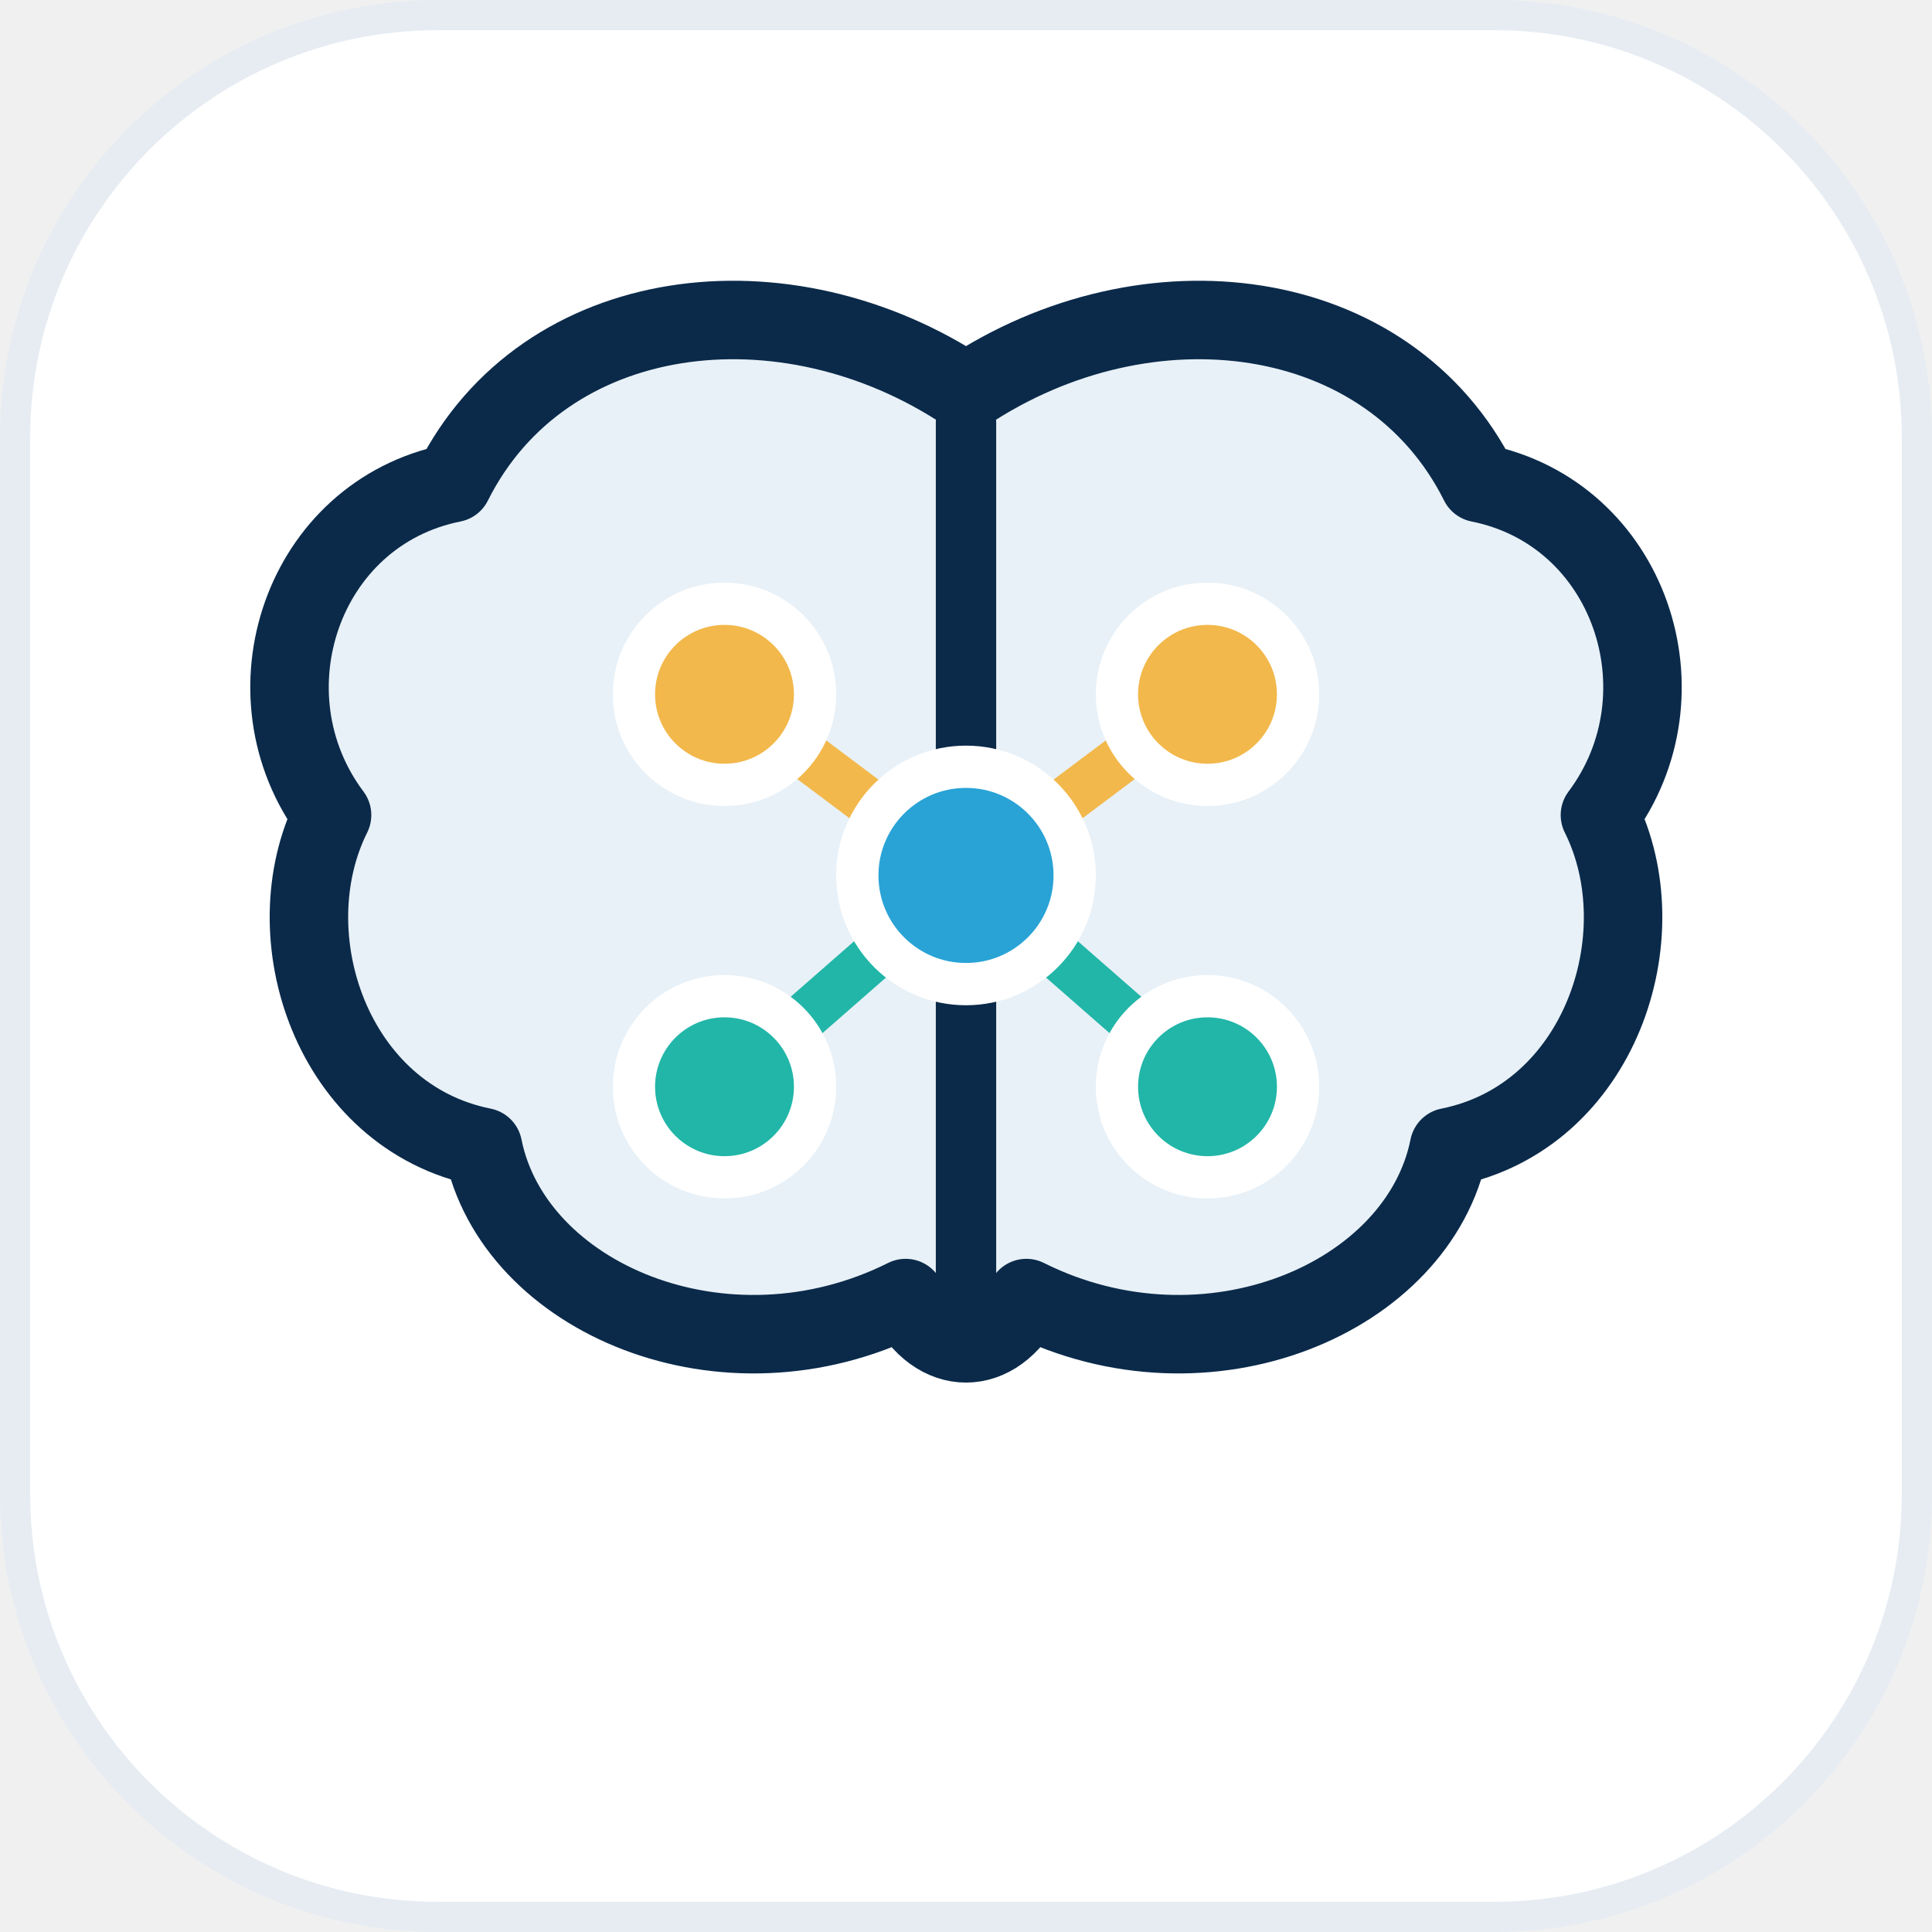
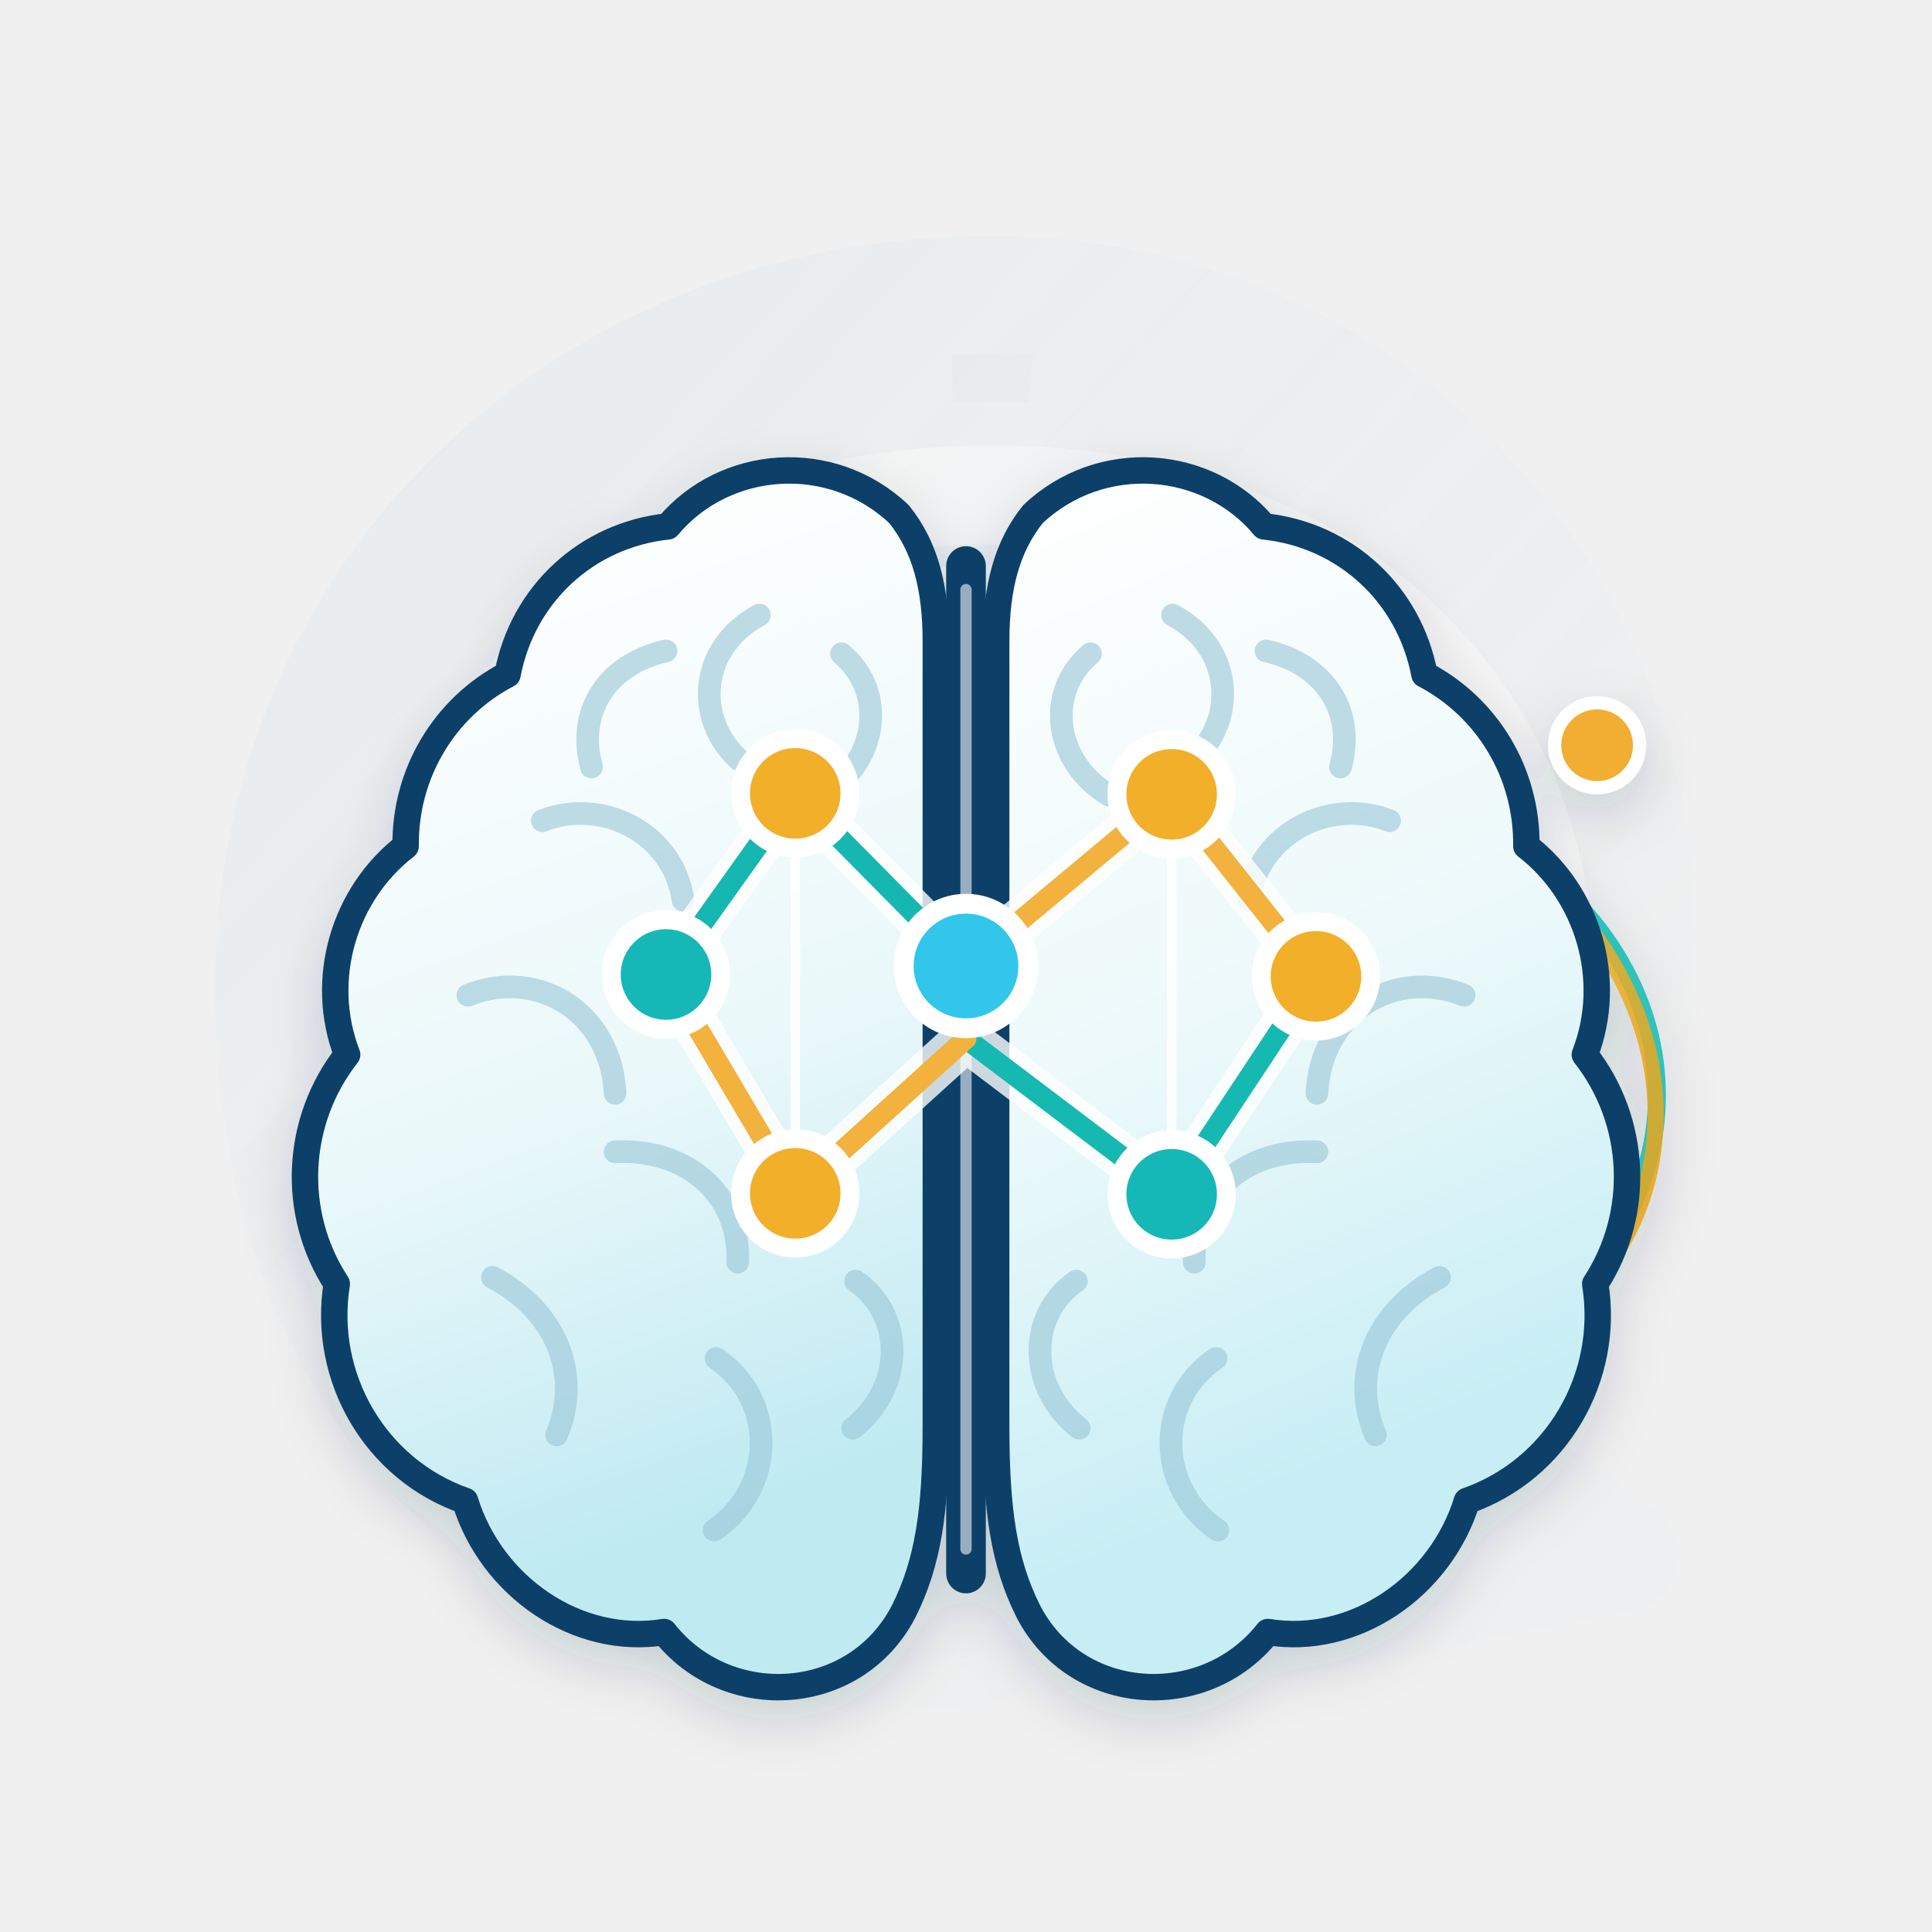
- <svg xmlns="http://www.w3.org/2000/svg" width="64" height="64" viewBox="0 0 64 64" role="img" aria-label="Robel Gebre">
-   <rect x="0.5" y="0.5" width="63" height="63" rx="14" fill="#FFFFFF" stroke="#E6ECF2" />
-   <path d="M32 13C26 9 18 10 15 16C10 17 8 23 11 27C9 31 11 37 16 38C17 43 24 46 30 43C31 45 33 45 34 43C40 46 47 43 48 38C53 37 55 31 53 27C56 23 54 17 49 16C46 10 38 9 32 13Z" fill="#E8F1F7" stroke="#0B2A4A" stroke-width="2.6" stroke-linejoin="round" />
-   <path d="M32 14V44" stroke="#0B2A4A" stroke-width="2" stroke-linecap="round" />
-   <g stroke-width="1.6" stroke-linecap="round" fill="none">
-     <path d="M24 23 32 29 40 23" stroke="#F2B84B" />
-     <path d="M24 36 32 29 40 36" stroke="#21B6A8" />
+ <svg xmlns="http://www.w3.org/2000/svg" viewBox="0 0 2048 2048" role="img" aria-labelledby="title desc">
+   <defs>
+     <linearGradient id="scannerGrad" x1="210" y1="250" x2="1780" y2="1730" gradientUnits="userSpaceOnUse">
+       <stop offset="0" stop-color="#B8D0E3" stop-opacity="0.30" />
+       <stop offset="1" stop-color="#DCEAF2" stop-opacity="0.08" />
+     </linearGradient>
+     <linearGradient id="brainFill" x1="590" y1="520" x2="960" y2="1540" gradientUnits="userSpaceOnUse">
+       <stop offset="0" stop-color="#FFFFFF" />
+       <stop offset="0.57" stop-color="#EAF8FA" />
+       <stop offset="1" stop-color="#BFEAF2" />
+     </linearGradient>
+     <linearGradient id="brainFill2" x1="1035" y1="520" x2="1465" y2="1540" gradientUnits="userSpaceOnUse">
+       <stop offset="0" stop-color="#FFFFFF" />
+       <stop offset="0.57" stop-color="#ECF9FA" />
+       <stop offset="1" stop-color="#C7EEF5" />
+     </linearGradient>
+     <linearGradient id="tealOrbit" x1="390" y1="820" x2="1640" y2="1330" gradientUnits="userSpaceOnUse">
+       <stop offset="0" stop-color="#13AEB5" />
+       <stop offset="1" stop-color="#25C0B7" />
+     </linearGradient>
+     <linearGradient id="goldOrbit" x1="900" y1="725" x2="1750" y2="1285" gradientUnits="userSpaceOnUse">
+       <stop offset="0" stop-color="#F6C75B" />
+       <stop offset="1" stop-color="#E5A51D" />
+     </linearGradient>
+     <filter id="shadow" x="-25%" y="-25%" width="150%" height="150%">
+       <feDropShadow dx="0" dy="0" stdDeviation="22" flood-color="#FFFFFF" flood-opacity="0.85" />
+       <feDropShadow dx="0" dy="22" stdDeviation="28" flood-color="#06213D" flood-opacity="0.16" />
+     </filter>
+   </defs>
+   <g opacity="0.48">
+     <path d="M228 1044 C228 596 585 250 1050 250 C1432 250 1743 522 1790 895 C1838 1282 1589 1644 1199 1772 C923 1863 615 1791 421 1588 C296 1457 228 1267 228 1044Z" fill="url(#scannerGrad)" />
+     <path d="M405 1039 C405 714 672 472 1052 472 C1435 472 1690 718 1690 1039 C1690 1364 1434 1604 1052 1604 C672 1604 405 1364 405 1039Z" fill="#FFFFFF" opacity="0.58" />
+     <path d="M518 1039 C518 780 736 588 1055 588 C1374 588 1591 783 1591 1039 C1591 1298 1374 1488 1055 1488 C735 1488 518 1298 518 1039Z" fill="none" stroke="#BED3E5" stroke-width="22" opacity="0.35" />
+     <path d="M676 1040 C676 874 819 750 1054 750 C1289 750 1434 876 1434 1040 C1434 1206 1289 1329 1054 1329 C819 1329 676 1206 676 1040Z" fill="#DDECF4" opacity="0.13" />
+     <path d="M311 1027 L512 1027 L512 1341 L311 1282Z" fill="#D7E7F1" opacity="0.22" />
+     <path d="M626 1588 L1198 1588 L1530 1700 L825 1780Z" fill="#D7E7F1" opacity="0.20" />
+     <path d="M1265 1360 C1455 1413 1621 1490 1760 1606 C1796 1637 1778 1697 1732 1707 L1371 1777 C1345 1782 1317 1776 1295 1761 L990 1557 Z" fill="#D7E7F1" opacity="0.17" />
+     <path d="M1009 376 L1095 376 L1090 426 L1010 426Z" fill="#C8DBEA" opacity="0.24" />
  </g>
-   <g stroke="#FFFFFF" stroke-width="1.4">
-     <circle cx="24" cy="23" r="3" fill="#F2B84B" />
-     <circle cx="40" cy="23" r="3" fill="#F2B84B" />
-     <circle cx="24" cy="36" r="3" fill="#21B6A8" />
-     <circle cx="40" cy="36" r="3" fill="#21B6A8" />
-     <circle cx="32" cy="29" r="3.6" fill="#29A3D6" />
+   <g filter="url(#shadow)">
+     <g fill="none" stroke-linecap="round" stroke-linejoin="round">
+       <path d="M356 1025 C552 690 1281 666 1612 906 C1811 1050 1805 1291 1590 1436 C1272 1651 613 1511 383 1208" stroke="url(#tealOrbit)" stroke-width="19" opacity="0.94" />
+       <path d="M1170 722 C1515 774 1759 966 1755 1187 C1751 1437 1431 1576 1019 1511 C680 1458 428 1276 395 1070" stroke="url(#goldOrbit)" stroke-width="17" opacity="0.86" />
+       <circle cx="1693" cy="790" r="45" fill="#F1AE30" stroke="#FFFFFF" stroke-width="14" />
+       <circle cx="420" cy="1456" r="48" fill="#15B8B7" stroke="#FFFFFF" stroke-width="14" />
+     </g>
+     <path d="M953 545 C881 477 768 486 708 558 C622 567 554 630 538 715 C471 750 429 820 430 897 C365 947 337 1038 368 1118 C313 1188 308 1286 357 1361 C341 1460 398 1558 493 1591 C521 1682 612 1745 704 1730 C771 1815 907 1807 958 1708 C984 1656 992 1601 992 1512 L992 680 C992 623 981 580 953 545 Z" fill="url(#brainFill)" stroke="#073F68" stroke-width="28" stroke-linejoin="round" />
+     <path d="M1095 545 C1167 477 1280 486 1340 558 C1426 567 1494 630 1510 715 C1577 750 1619 820 1618 897 C1683 947 1711 1038 1680 1118 C1735 1188 1740 1286 1691 1361 C1707 1460 1650 1558 1555 1591 C1527 1682 1436 1745 1344 1730 C1277 1815 1141 1807 1090 1708 C1064 1656 1056 1601 1056 1512 L1056 680 C1056 623 1067 580 1095 545 Z" fill="url(#brainFill2)" stroke="#073F68" stroke-width="28" stroke-linejoin="round" />
+     <path d="M1024 600 L1024 1668" stroke="#073F68" stroke-width="42" stroke-linecap="round" />
+     <path d="M1024 625 L1024 1642" stroke="#FFFFFF" stroke-width="12" stroke-linecap="round" opacity="0.58" />
+     <g fill="none" stroke="#9BC7D8" stroke-width="24" stroke-linecap="round" stroke-linejoin="round" opacity="0.63">
+       <path d="M706 690 C643 704 611 755 627 813" />
+       <path d="M805 652 C740 687 737 763 783 805" />
+       <path d="M892 693 C941 734 930 809 872 843" />
+       <path d="M575 870 C638 845 714 883 724 954" />
+       <path d="M496 1055 C571 1025 648 1074 652 1159" />
+       <path d="M652 1221 C731 1217 785 1269 782 1338" />
+       <path d="M522 1354 C587 1388 618 1455 590 1521" />
+       <path d="M759 1440 C824 1484 822 1578 757 1622" />
+       <path d="M907 1358 C959 1394 959 1471 904 1514" />
+       <path d="M1342 690 C1405 704 1437 755 1421 813" />
+       <path d="M1243 652 C1308 687 1311 763 1265 805" />
+       <path d="M1156 693 C1107 734 1118 809 1176 843" />
+       <path d="M1473 870 C1410 845 1334 883 1324 954" />
+       <path d="M1552 1055 C1477 1025 1400 1074 1396 1159" />
+       <path d="M1396 1221 C1317 1217 1263 1269 1266 1338" />
+       <path d="M1526 1354 C1461 1388 1430 1455 1458 1521" />
+       <path d="M1289 1440 C1224 1484 1226 1578 1291 1622" />
+       <path d="M1141 1358 C1089 1394 1089 1471 1144 1514" />
+     </g>
+     <g stroke-linecap="round" stroke-linejoin="round">
+       <path d="M706 1033 L843 841 L1024 1024 L1242 842 L1395 1035 L1242 1266 L1024 1101 L843 1265 Z" fill="none" stroke="#FFFFFF" stroke-width="48" opacity="0.80" />
+       <path d="M706 1033 L843 841 L1024 1024" fill="none" stroke="#13B7B1" stroke-width="22" />
+       <path d="M1024 1024 L1242 842 L1395 1035" fill="none" stroke="#F2B23C" stroke-width="22" />
+       <path d="M1395 1035 L1242 1266 L1024 1101" fill="none" stroke="#19B9B2" stroke-width="22" />
+       <path d="M1024 1101 L843 1265 L706 1033" fill="none" stroke="#F2B23C" stroke-width="22" />
+       <path d="M843 841 L843 1265" stroke="#FFFFFF" stroke-width="10" opacity="0.85" />
+       <path d="M1242 842 L1242 1266" stroke="#FFFFFF" stroke-width="10" opacity="0.85" />
+       <circle cx="706" cy="1033" r="58" fill="#18B8B7" stroke="#FFFFFF" stroke-width="20" />
+       <circle cx="843" cy="841" r="58" fill="#F2AF2C" stroke="#FFFFFF" stroke-width="20" />
+       <circle cx="1024" cy="1024" r="66" fill="#31C7EA" stroke="#FFFFFF" stroke-width="21" />
+       <circle cx="1242" cy="842" r="58" fill="#F2AF2C" stroke="#FFFFFF" stroke-width="20" />
+       <circle cx="1395" cy="1035" r="58" fill="#F2AF2C" stroke="#FFFFFF" stroke-width="20" />
+       <circle cx="1242" cy="1266" r="58" fill="#18B8B7" stroke="#FFFFFF" stroke-width="20" />
+       <circle cx="843" cy="1265" r="58" fill="#F2AF2C" stroke="#FFFFFF" stroke-width="20" />
+     </g>
  </g>
</svg>
